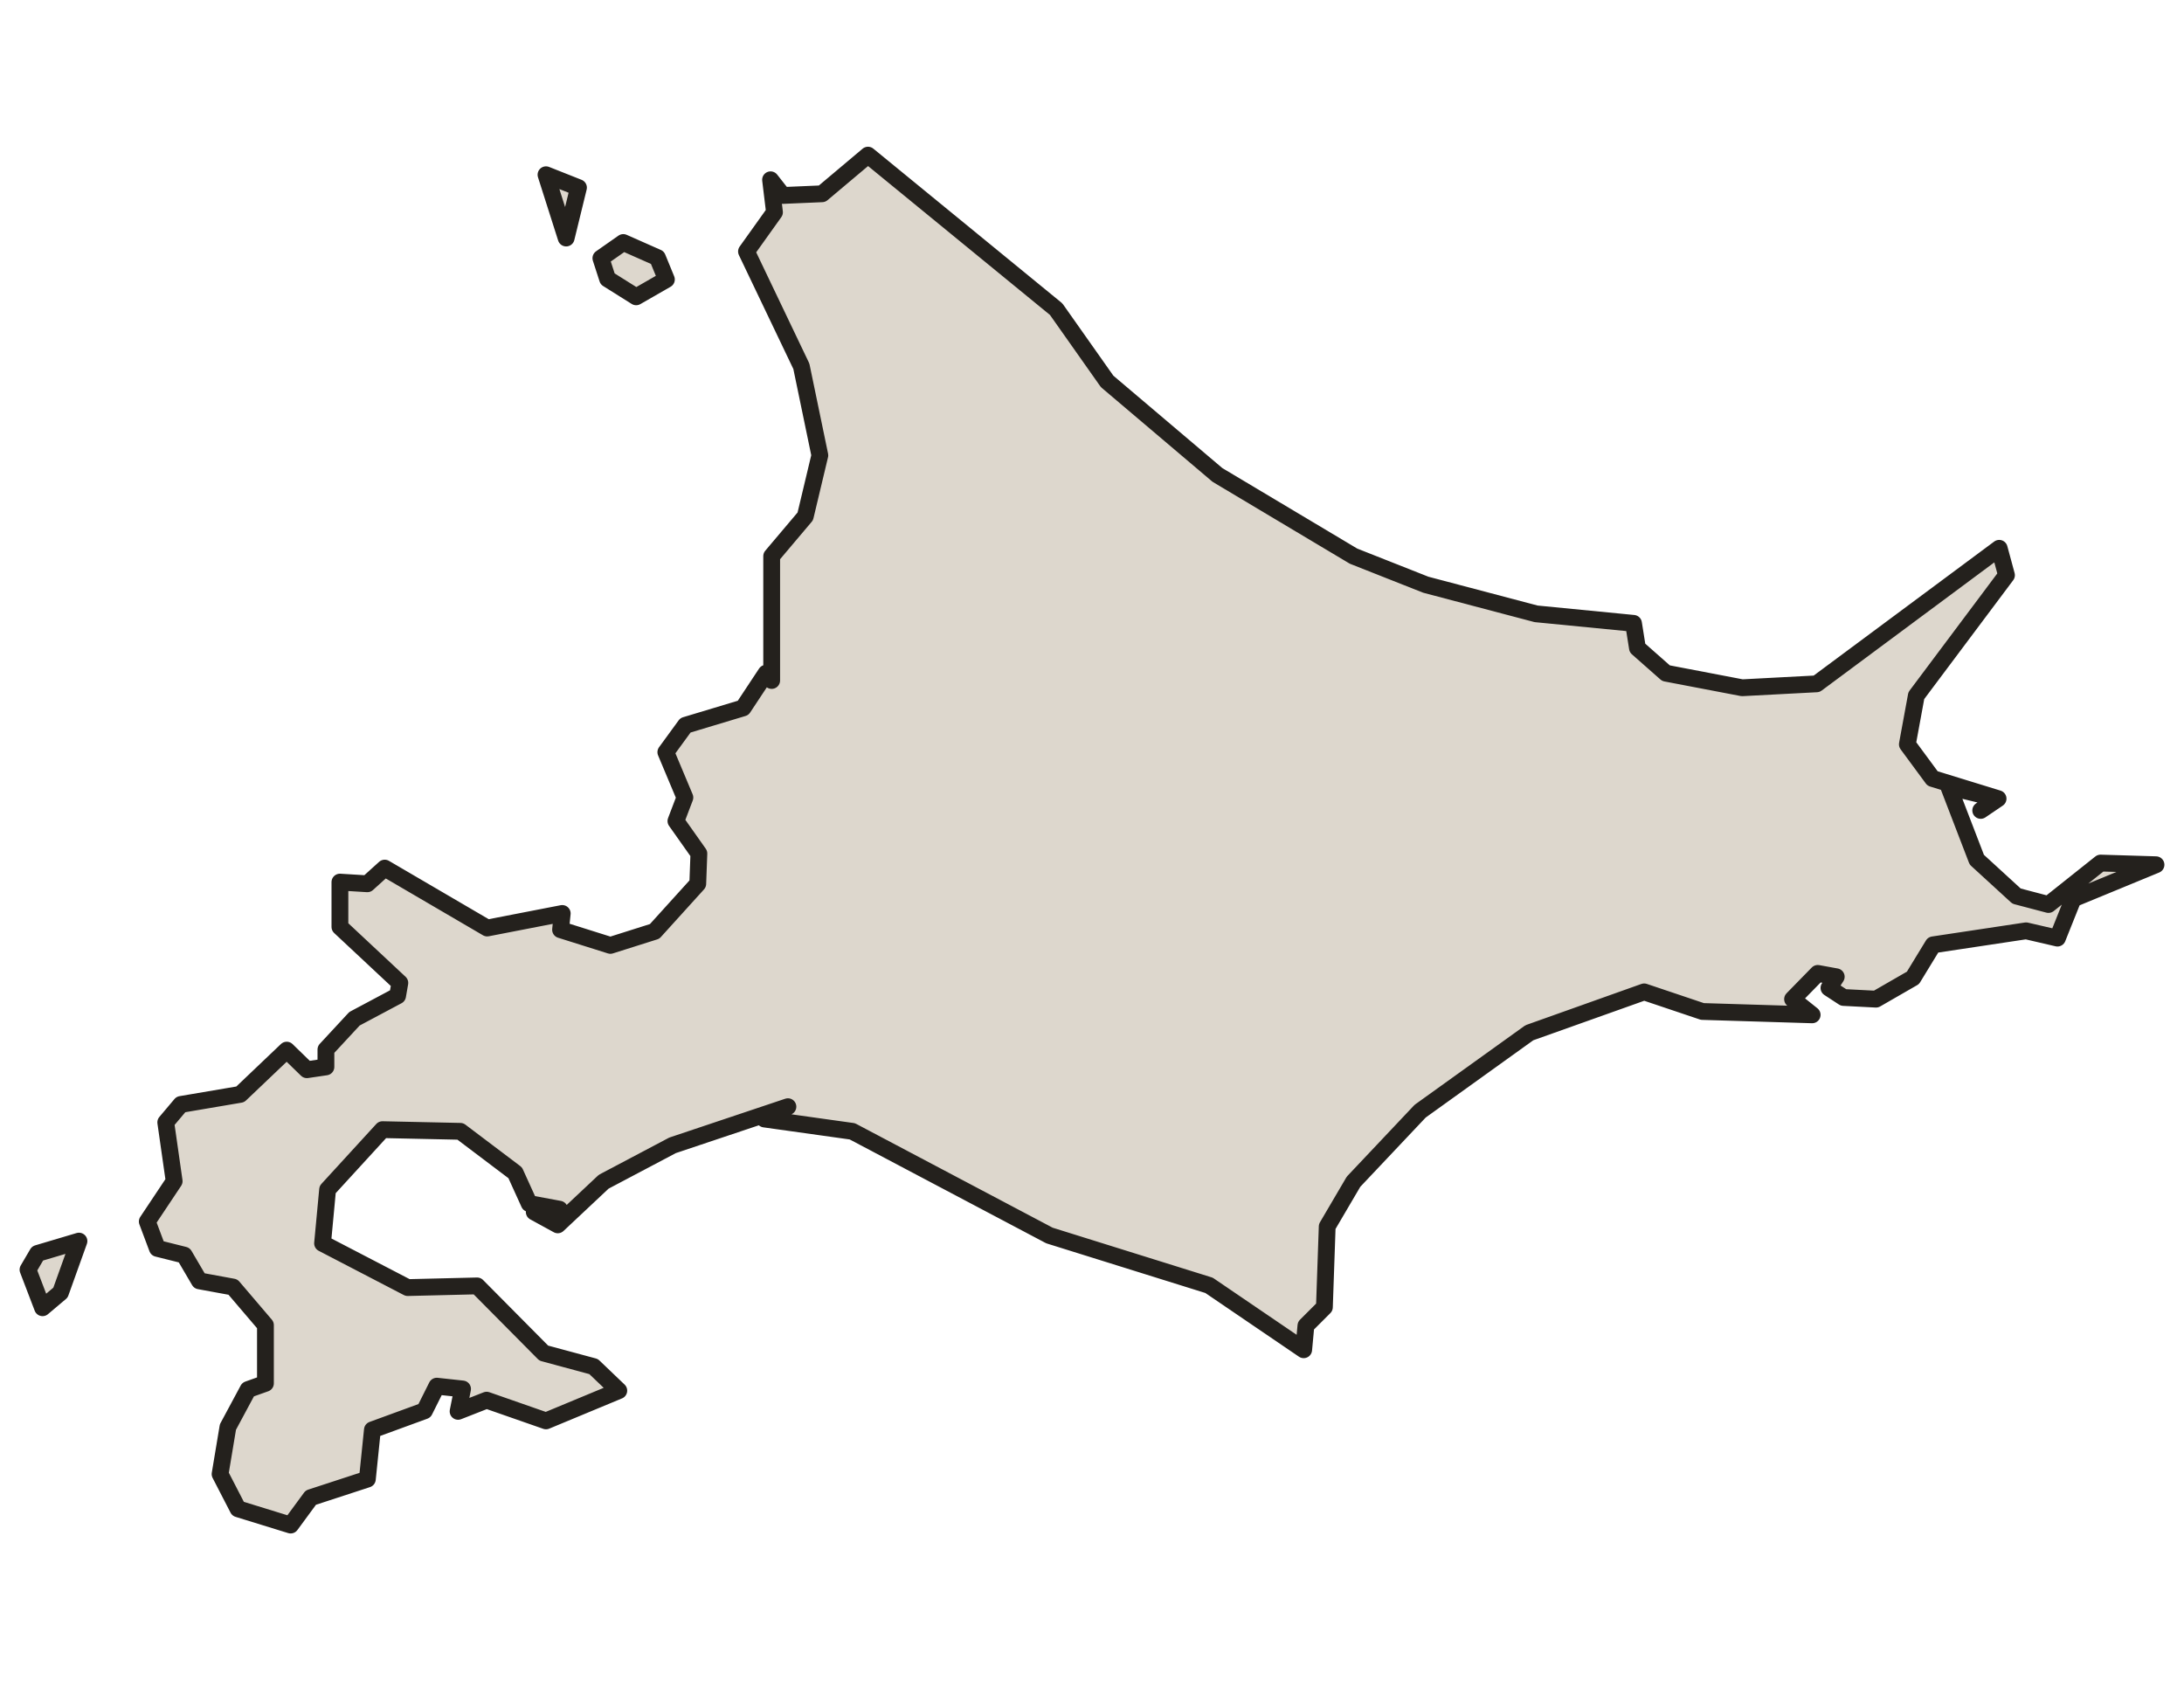
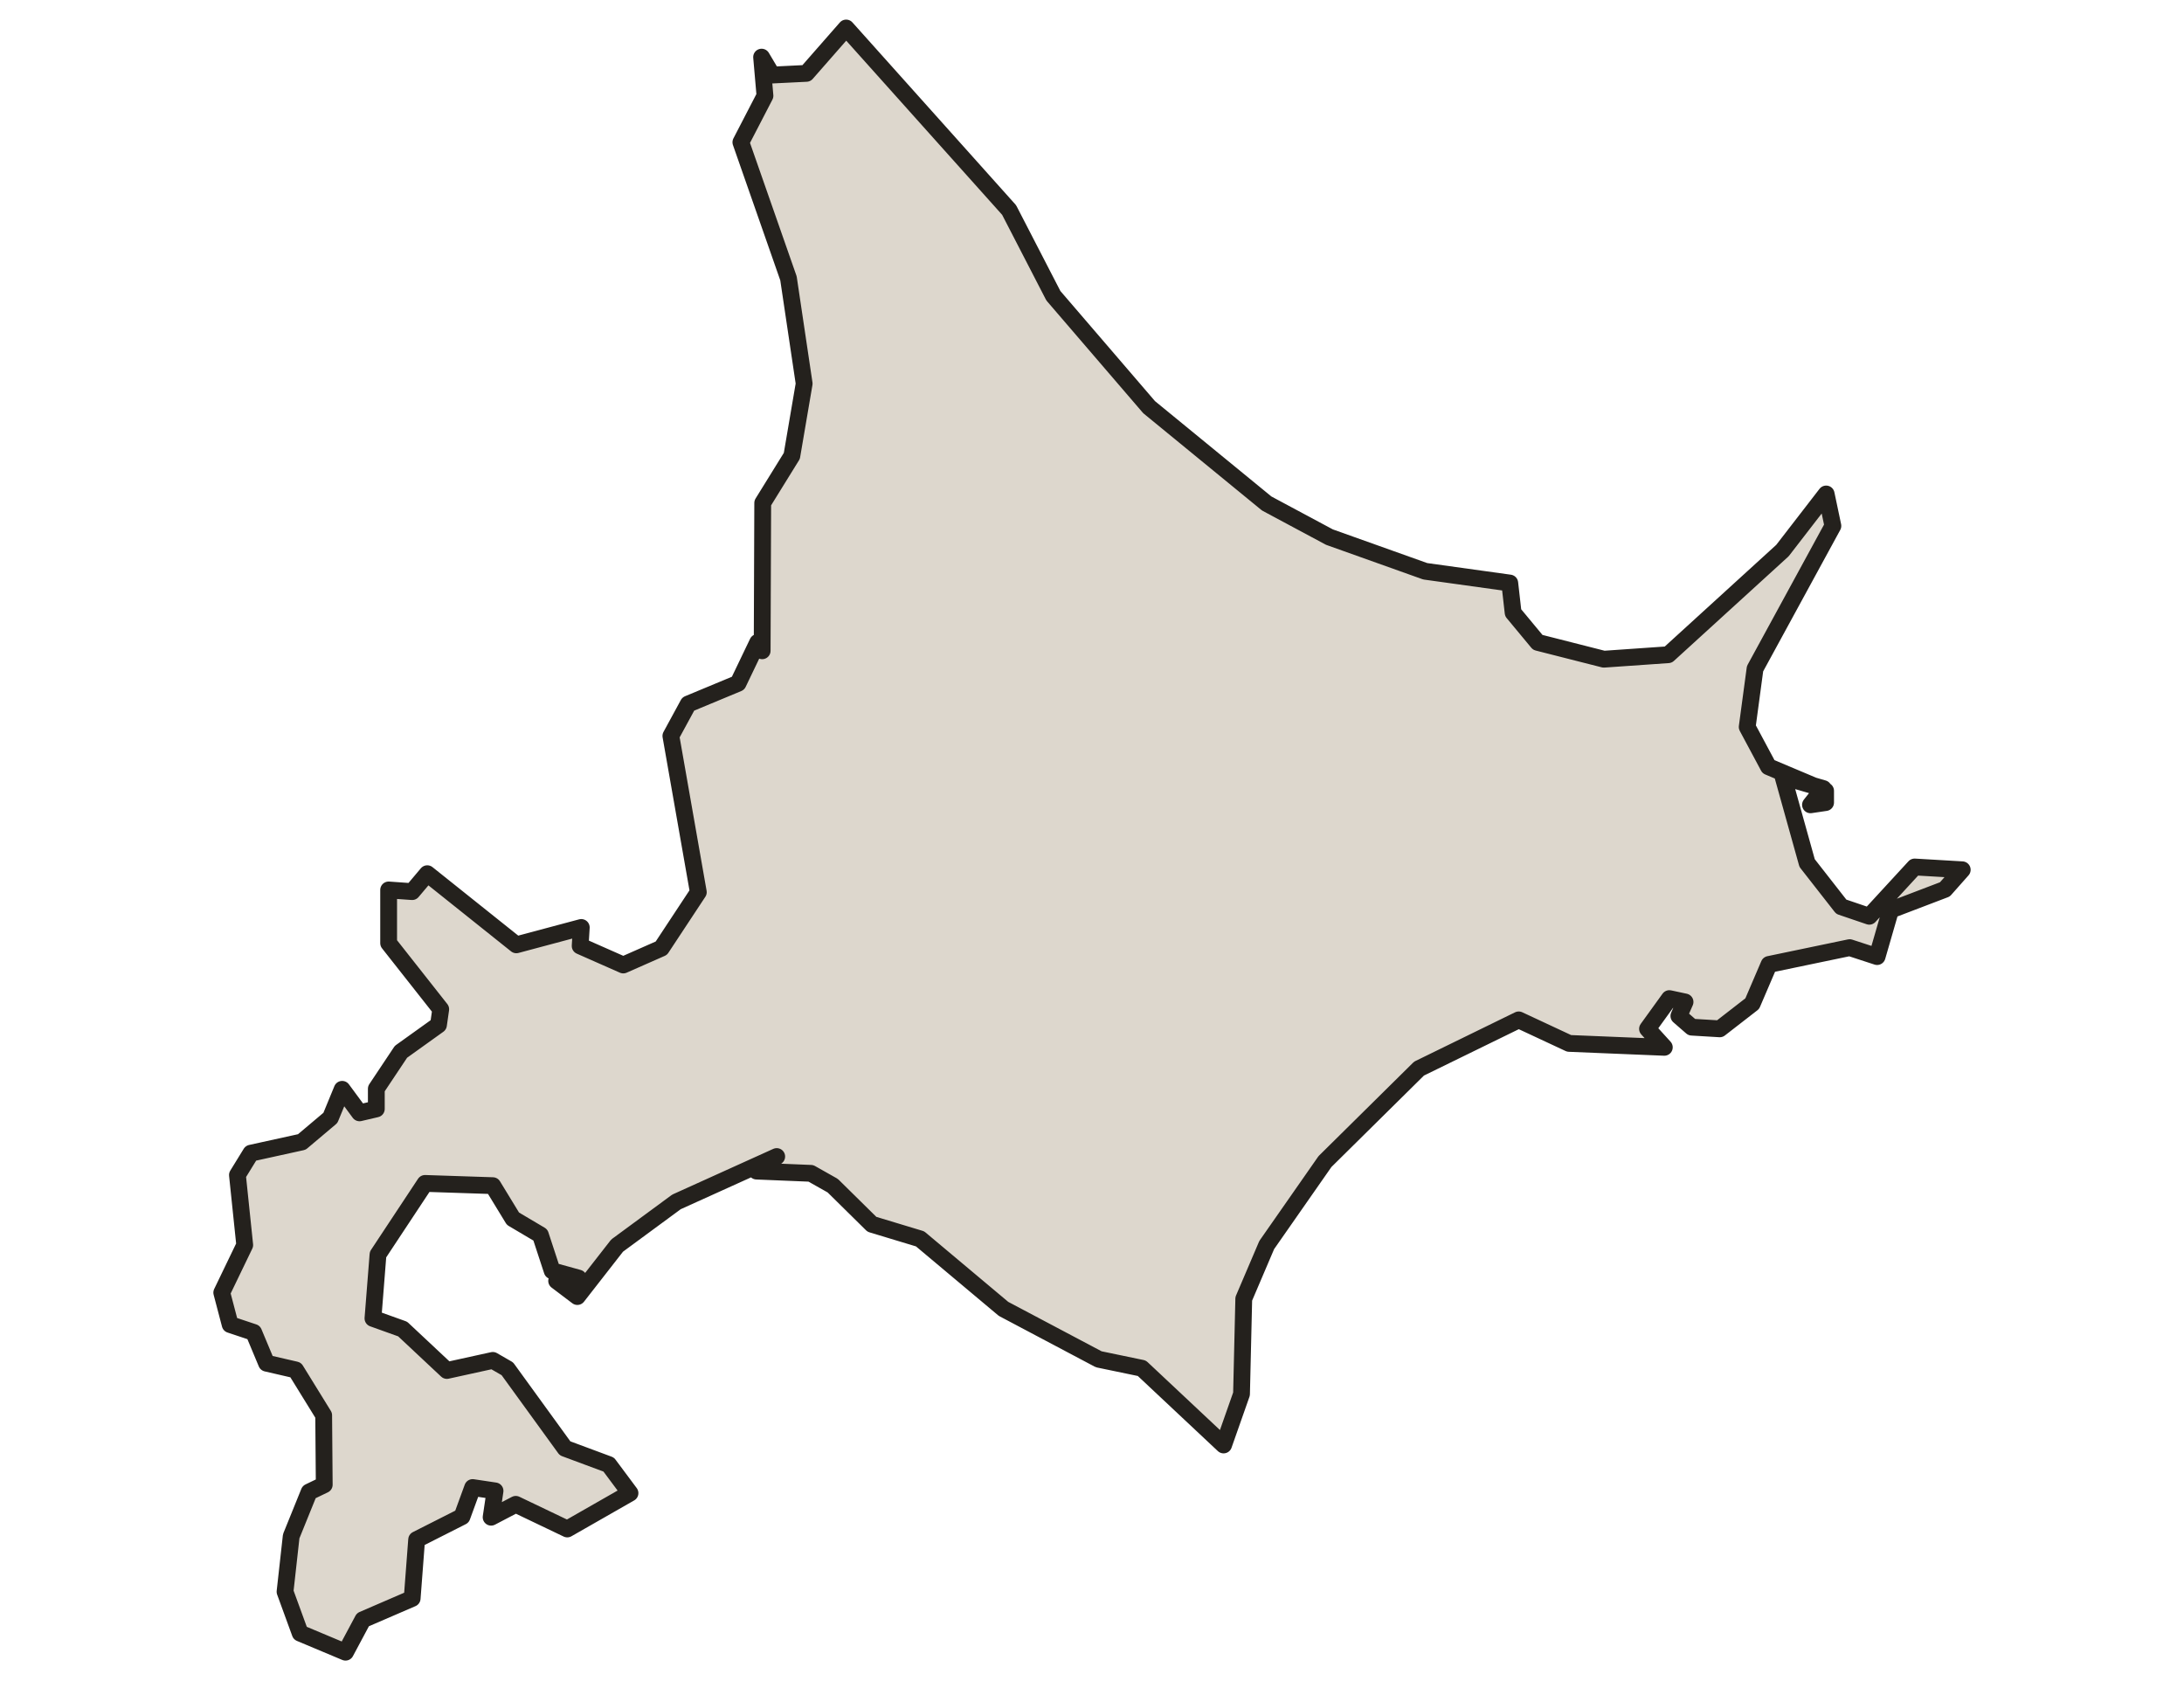
<svg xmlns="http://www.w3.org/2000/svg" viewBox="0 0 390 300">
-   <path fill="#ddd7cd" stroke="#24211d" stroke-width="3" stroke-linejoin="round" d="M5.0,226.7 L7.6,233.5 L10.8,230.8 L14.1,221.6 L6.7,223.8 L5.0,226.7ZM108.5,49.8 L113.6,53.0 L119.0,49.9 L117.4,46.0 L111.3,43.3 L107.3,46.1 L108.5,49.8ZM103.3,33.5 L97.5,31.2 L101.1,42.5 L103.3,33.5ZM60.7,165.5 L71.4,175.5 L71.0,177.8 L63.3,181.9 L58.2,187.4 L58.2,190.5 L54.8,191.0 L51.2,187.5 L42.9,195.4 L32.3,197.2 L29.6,200.4 L31.1,210.9 L26.3,218.1 L28.1,222.9 L32.9,224.1 L35.6,228.7 L41.6,229.8 L47.4,236.6 L47.4,247.0 L44.3,248.1 L40.7,254.8 L39.3,263.2 L42.5,269.4 L51.9,272.3 L55.5,267.4 L65.6,264.1 L66.5,255.3 L75.8,251.9 L78.0,247.5 L82.6,248.0 L81.8,252.0 L86.9,250.0 L97.5,253.7 L110.5,248.3 L106.0,244.0 L97.1,241.6 L85.2,229.6 L72.8,229.9 L57.6,222.0 L58.5,212.4 L68.3,201.7 L82.2,202.0 L92.0,209.4 L94.5,214.9 L99.9,215.9 L95.4,216.4 L99.6,218.7 L107.8,211.0 L120.1,204.5 L140.7,197.6 L136.5,199.8 L152.2,202.0 L187.4,220.6 L215.9,229.5 L232.8,241.0 L233.2,236.7 L236.5,233.4 L237.0,219.0 L241.7,211.0 L253.6,198.4 L273.1,184.4 L293.6,177.1 L304.0,180.6 L323.6,181.2 L320.1,178.4 L324.6,173.8 L327.9,174.4 L326.6,176.4 L329.2,178.1 L335.0,178.4 L341.6,174.6 L345.2,168.7 L361.8,166.2 L367.4,167.5 L370.2,160.5 L385.0,154.4 L375.1,154.1 L365.8,161.5 L360.1,160.0 L353.0,153.5 L348.0,140.5 L356.7,142.6 L353.7,144.7 L356.8,142.6 L345.1,139.0 L340.6,132.9 L342.2,124.2 L358.3,102.7 L357.0,97.9 L324.4,122.1 L311.1,122.8 L297.5,120.2 L292.4,115.7 L291.7,111.3 L274.3,109.6 L254.6,104.4 L241.7,99.3 L217.4,84.8 L197.7,68.1 L188.6,55.2 L155.0,27.7 L146.8,34.6 L139.8,34.9 L137.6,32.1 L138.3,37.9 L133.3,44.9 L143.1,65.4 L146.4,81.3 L143.8,92.2 L137.8,99.3 L137.8,121.5 L136.8,120.2 L132.7,126.4 L122.4,129.5 L118.9,134.3 L122.3,142.4 L120.7,146.6 L124.8,152.4 L124.6,157.8 L116.9,166.3 L109.0,168.8 L100.1,166.0 L100.4,163.1 L87.0,165.7 L68.7,155.0 L65.6,157.8 L60.7,157.5 L60.7,165.5Z" />
+   <path fill="#ddd7cd" stroke="#24211d" stroke-width="3" stroke-linejoin="round" d="M69.4,168.4 L78.7,180.2 L78.3,183.0 L71.6,187.8 L67.2,194.4 L67.2,198.0 L64.2,198.7 L61.1,194.5 L59.0,199.6 L53.9,203.9 L44.8,205.9 L42.4,209.8 L43.7,222.3 L39.6,230.8 L41.1,236.5 L45.3,237.9 L47.6,243.4 L52.8,244.6 L57.8,252.7 L57.9,265.1 L55.2,266.4 L52.0,274.3 L50.9,284.2 L53.6,291.6 L61.7,295.0 L64.8,289.2 L73.6,285.4 L74.4,274.9 L82.5,270.8 L84.4,265.6 L88.4,266.2 L87.7,270.9 L92.1,268.6 L101.3,273.0 L112.5,266.6 L108.7,261.5 L100.9,258.6 L90.6,244.4 L88.0,242.9 L79.8,244.7 L71.9,237.3 L66.6,235.4 L67.5,224.0 L75.9,211.3 L88.0,211.7 L91.6,217.6 L96.5,220.5 L98.6,226.9 L103.3,228.2 L101.9,229.9 L99.4,228.7 L103.1,231.5 L110.2,222.4 L120.8,214.6 L138.7,206.5 L135.1,209.1 L144.8,209.5 L148.7,211.7 L155.7,218.6 L164.3,221.2 L179.2,233.7 L196.2,242.7 L203.9,244.3 L218.5,258.0 L221.7,248.9 L222.1,231.9 L226.2,222.3 L236.6,207.4 L253.4,190.8 L271.2,182.1 L280.2,186.3 L297.2,187.0 L294.2,183.7 L298.1,178.3 L300.9,178.9 L299.8,181.4 L302.1,183.4 L307.1,183.7 L312.9,179.2 L315.9,172.2 L330.3,169.2 L335.2,170.8 L337.6,162.5 L347.3,158.8 L350.4,155.3 L341.9,154.8 L333.8,163.6 L328.8,161.9 L322.7,154.1 L318.4,138.7 L325.6,140.8 L323.3,143.7 L326.0,143.3 L326.0,141.2 L315.8,136.9 L312.0,129.8 L313.4,119.4 L327.3,93.9 L326.1,88.2 L318.3,98.3 L297.9,116.9 L286.4,117.7 L274.6,114.7 L270.2,109.4 L269.6,104.1 L254.5,102.0 L237.4,95.9 L226.2,89.9 L205.2,72.7 L188.1,52.8 L180.2,37.5 L151.1,5.0 L144.0,13.1 L137.9,13.4 L136.0,10.2 L136.6,17.1 L132.3,25.4 L140.8,49.7 L143.6,68.5 L141.4,81.4 L136.2,89.8 L136.1,116.2 L135.3,114.7 L131.8,122.0 L122.9,125.7 L119.8,131.4 L124.7,159.3 L118.1,169.3 L111.3,172.3 L103.6,168.9 L103.8,165.6 L92.2,168.7 L76.3,156.0 L73.6,159.2 L69.4,158.9 L69.4,168.4Z" />
</svg>
